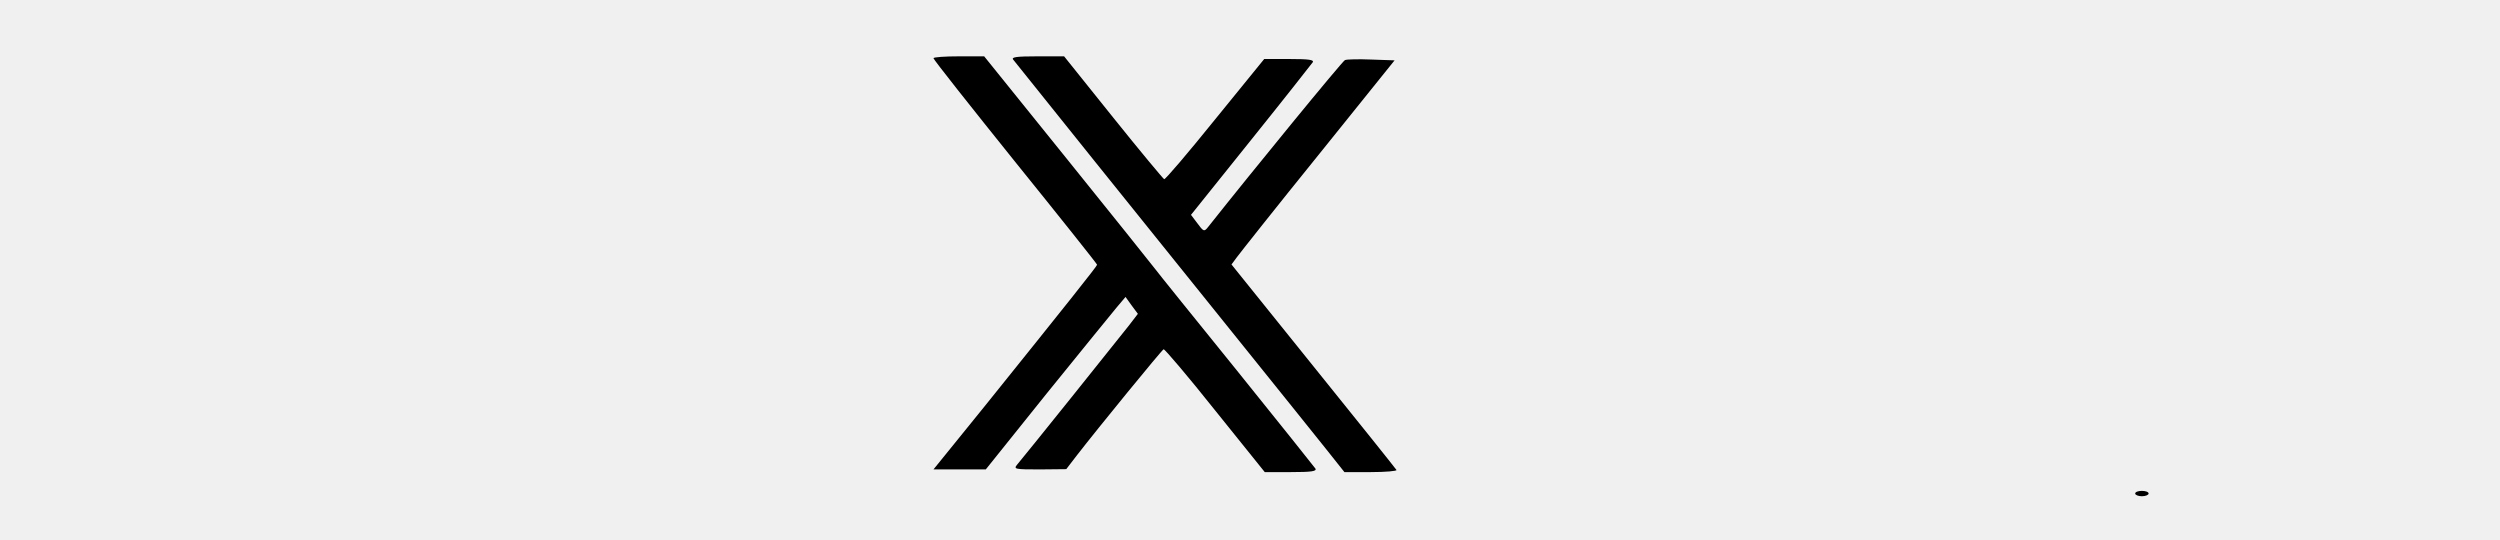
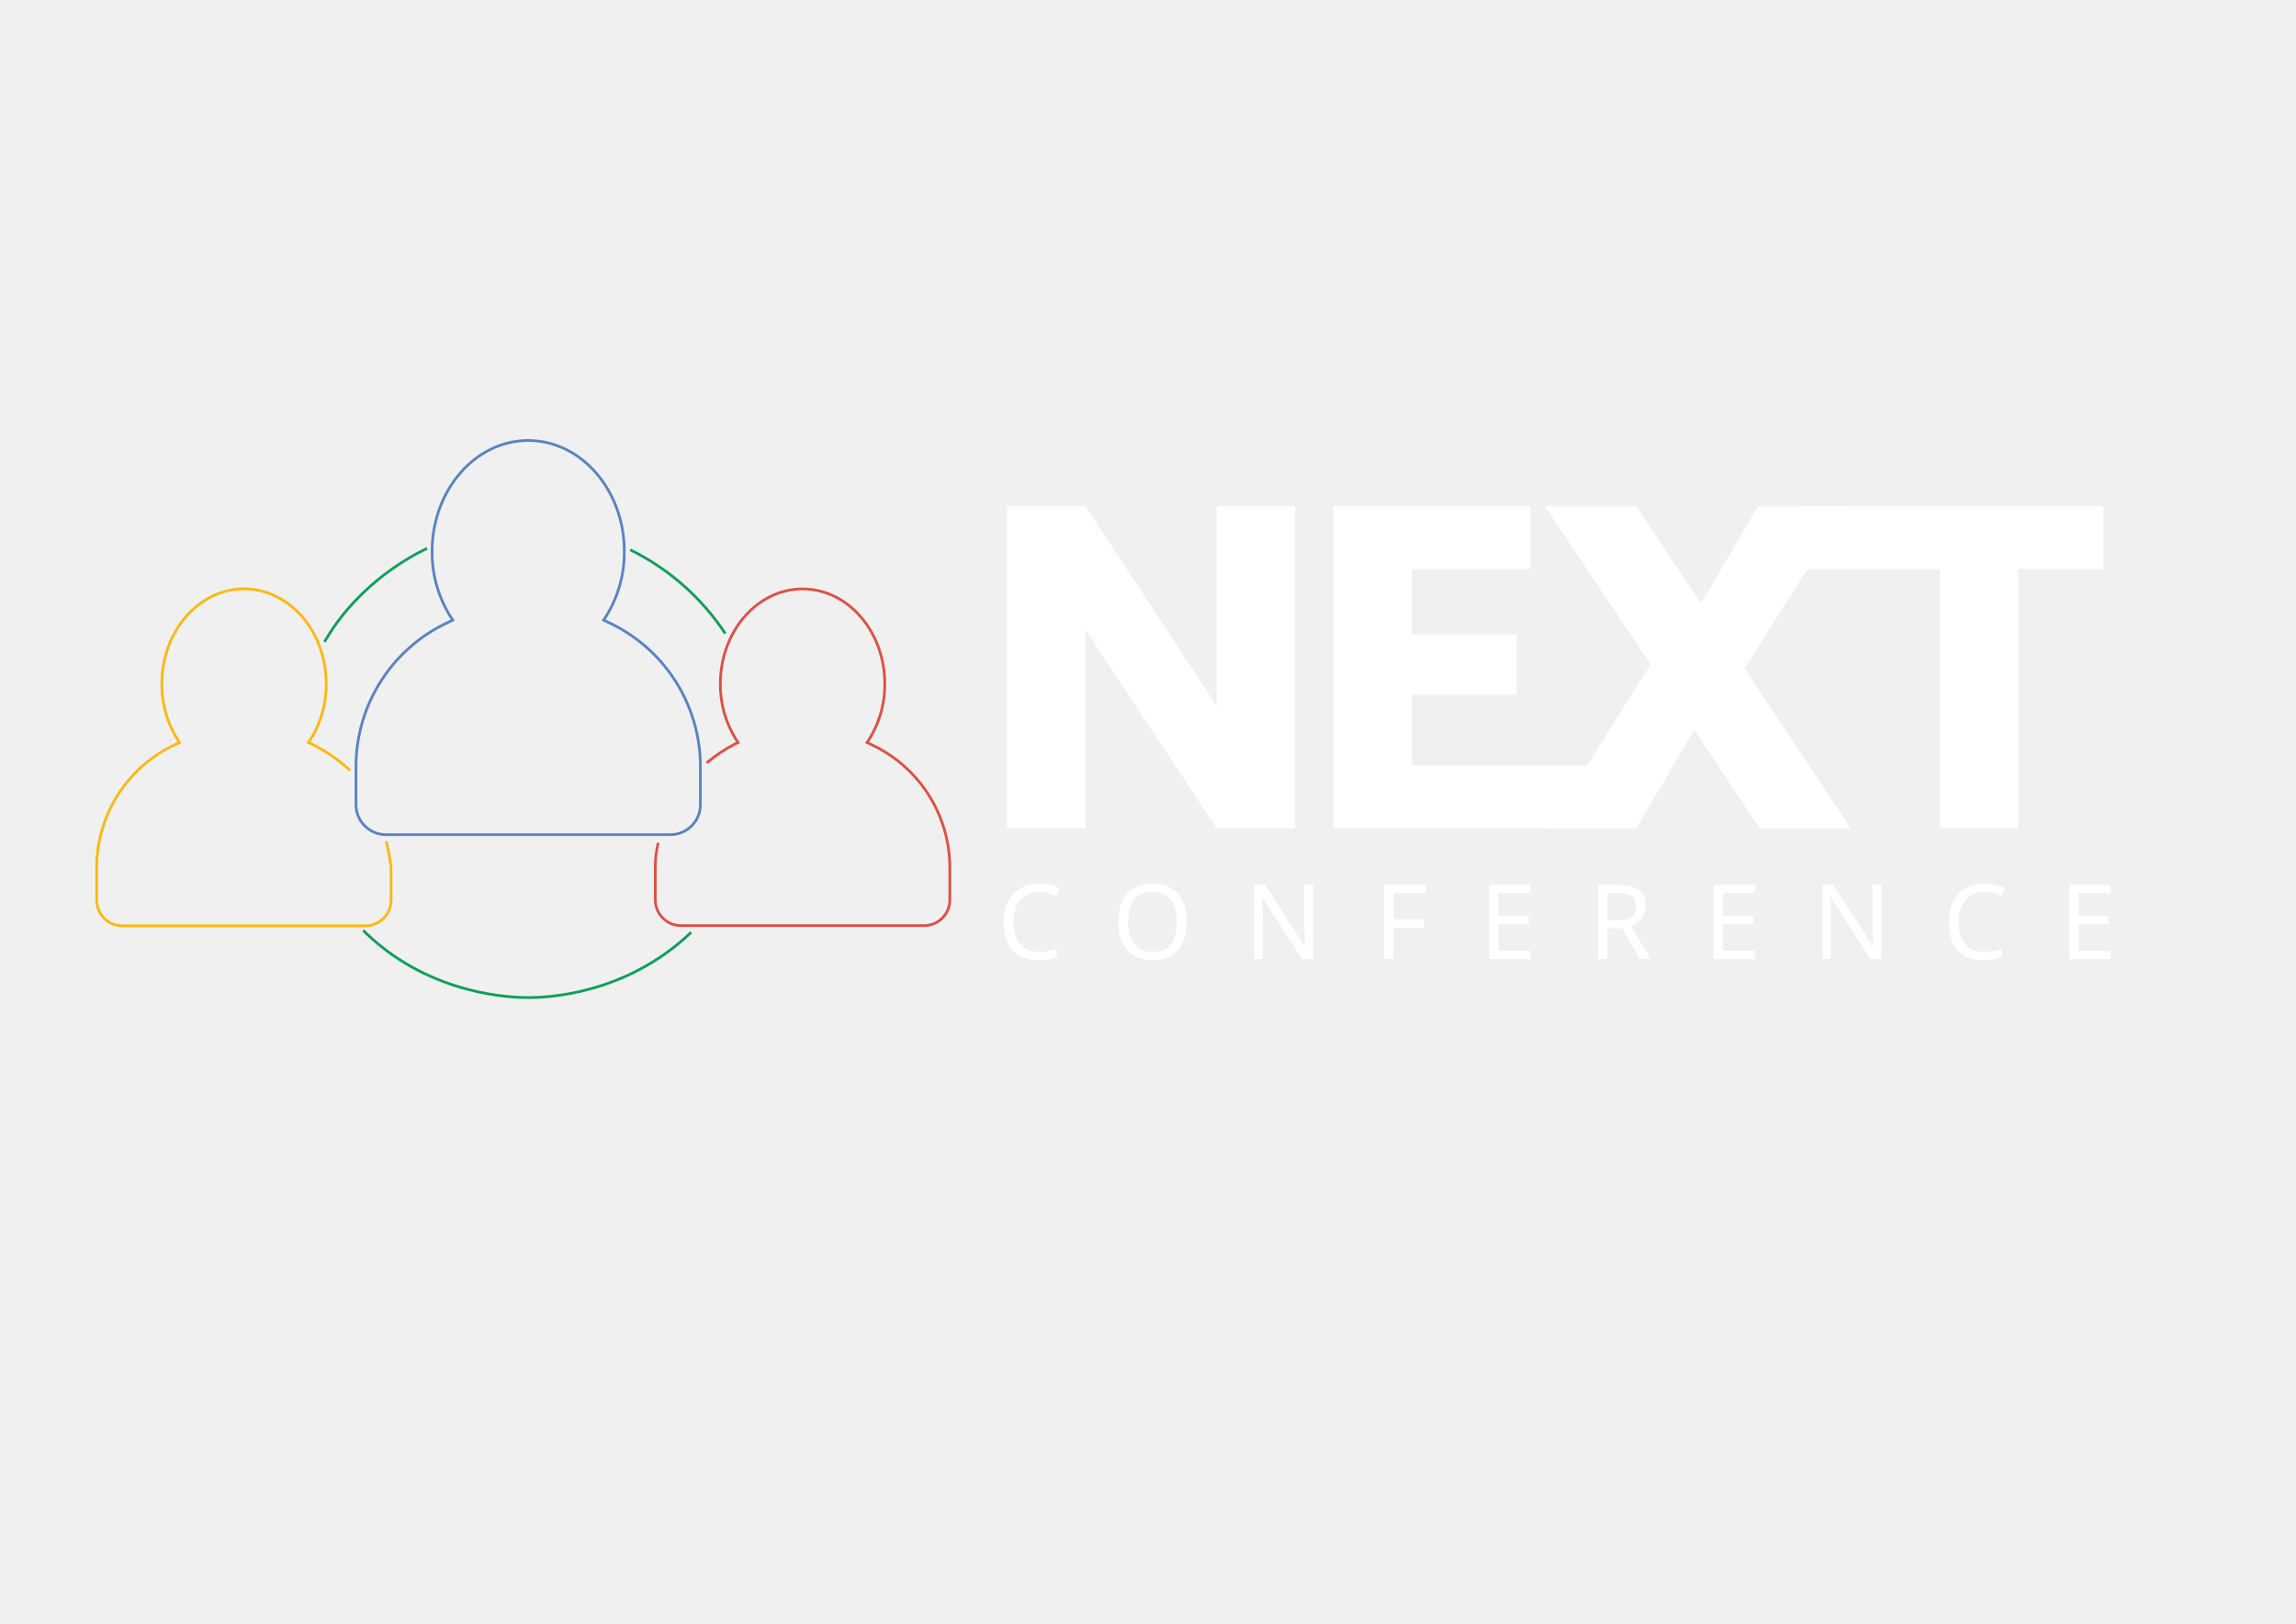
- <svg xmlns="http://www.w3.org/2000/svg" version="1.0" width="932pt" height="201pt" viewBox="0 0 932 201" preserveAspectRatio="xMidYMid meet">
-   <g transform="translate(0,201) scale(0.1,-0.1)" fill="#000000" stroke="none">
-     <path d="M3480 1793 c0 -5 137 -178 305 -387 168 -208 305 -380 305 -383 0 -5 -118 -153 -418 -526 l-192 -237 98 0 97 0 227 283 c126 155 243 300 261 321 l33 39 23 -32 23 -31 -33 -43 c-40 -51 -396 -495 -417 -519 -14 -17 -9 -18 84 -18 l99 1 40 52 c79 102 316 392 323 395 4 1 91 -101 192 -228 l185 -230 98 0 c76 0 96 3 91 13 -4 6 -136 171 -293 366 -157 194 -295 365 -306 380 -11 15 -159 199 -328 409 l-308 382 -94 0 c-52 0 -95 -3 -95 -7z" />
-     <path d="M3777 1788 c13 -17 526 -656 842 -1048 139 -173 285 -354 323 -402 l70 -88 99 0 c55 0 98 4 95 8 -3 5 -142 179 -310 387 l-305 379 20 27 c11 15 147 187 304 381 l284 353 -86 3 c-48 2 -92 1 -99 -2 -9 -3 -346 -415 -510 -622 -15 -19 -17 -18 -42 16 l-22 29 223 278 c123 153 226 284 231 291 5 9 -14 12 -87 12 l-94 0 -183 -225 c-100 -124 -186 -225 -190 -223 -4 2 -90 105 -191 231 l-182 227 -100 0 c-78 0 -97 -3 -90 -12z" />
-     <path d="M7960 170 c0 -5 11 -10 25 -10 14 0 25 5 25 10 0 6 -11 10 -25 10 -14 0 -25 -4 -25 -10z" />
-   </g>
+ <svg xmlns="http://www.w3.org/2000/svg" id="Layer_1" data-name="Layer 1" viewBox="0 0 841.89 595.28">
+   <defs>
+     <style>.cls-1,.cls-3,.cls-4,.cls-5{fill:none;stroke-miterlimit:10;}.cls-1{stroke:#0f9f5b;}.cls-2,.cls-6{fill:#fff;}.cls-3{stroke:#de5044;}.cls-4{stroke:#fbb911;}.cls-5{stroke:#5a83c3;}.cls-6{font-size:38.14px;font-family:Poppins-Light, Poppins;font-weight:300;letter-spacing:0.49em;}</style>
+   </defs>
+   <path class="cls-1" d="M253.43,341.81c-24.47,23.32-53.89,23.92-59.75,23.92-5.07,0-35.15-.48-59.14-23.31l-1.37-1.34" />
+   <path class="cls-1" d="M231.06,201.56a88.52,88.52,0,0,1,34.87,30.7" />
+   <path class="cls-1" d="M118.94,235.32l1-1.6c12.45-20.52,31.67-30.3,36.66-32.69" />
+   <path class="cls-2" d="M474.88,185.59v118.1H446.11L398,230.85v72.84H369.23V185.59H398l48.11,73.18V185.59Z" />
+   <path class="cls-2" d="M561.18,208.64H517.61v23.89h38.52v22.2H517.61v25.91h81.57v23.05H488.84V185.59h72.34Z" />
+   <path class="cls-2" d="M621.23,267.52,600,303.69H567.4l37.85-60.06-38.69-58H600l23.72,35.67,20.86-35.67h32.63l-37.51,59.55,39,58.55H645.29Z" />
+   <path class="cls-2" d="M659.94,185.59H771.29v23H740v95.05H711.23V208.64H659.94Z" />
+   <path class="cls-3" d="M241.36,309a35.89,35.89,0,0,0-1.08,8.93v12a9.42,9.42,0,0,0,9.41,9.41h89.18a9.42,9.42,0,0,0,9.41-9.41V318a49.86,49.86,0,0,0-29.1-45.17l-1.25-.61a37.83,37.83,0,0,0,6.49-21.55c0-19.17-13.52-34.76-30.14-34.76s-30.14,15.59-30.14,34.76a37.89,37.89,0,0,0,6.49,21.56c-.66.29-1.09.51-1.28.61a54.75,54.75,0,0,0-10.23,6.85" />
+   <path class="cls-4" d="M128.38,282.43a59.19,59.19,0,0,0-14-9.63l-1.26-.61a37.83,37.83,0,0,0,6.49-21.55c0-19.17-13.52-34.76-30.14-34.76s-30.13,15.59-30.13,34.76a37.88,37.88,0,0,0,6.48,21.56c-.65.29-1.09.51-1.28.61A49.88,49.88,0,0,0,35.44,318v12a9.42,9.42,0,0,0,9.41,9.41H134a9.42,9.42,0,0,0,9.4-9.41V318a71.71,71.71,0,0,0-1.84-9.6" />
+   <path class="cls-5" d="M222.8,228.05l-1.46-.71a44.36,44.36,0,0,0,7.58-25.2c0-22.42-15.81-40.65-35.24-40.65s-35.24,18.23-35.24,40.65a44.29,44.29,0,0,0,7.58,25.2c-.76.35-1.27.61-1.49.72a58.32,58.32,0,0,0-34,52.81V295a11,11,0,0,0,11,11H245.82a11,11,0,0,0,11-11V280.87A58.3,58.3,0,0,0,222.8,228.05Z" />
+   <text class="cls-6" transform="translate(365.69 351.6)">CONFERENCE</text>
</svg>
